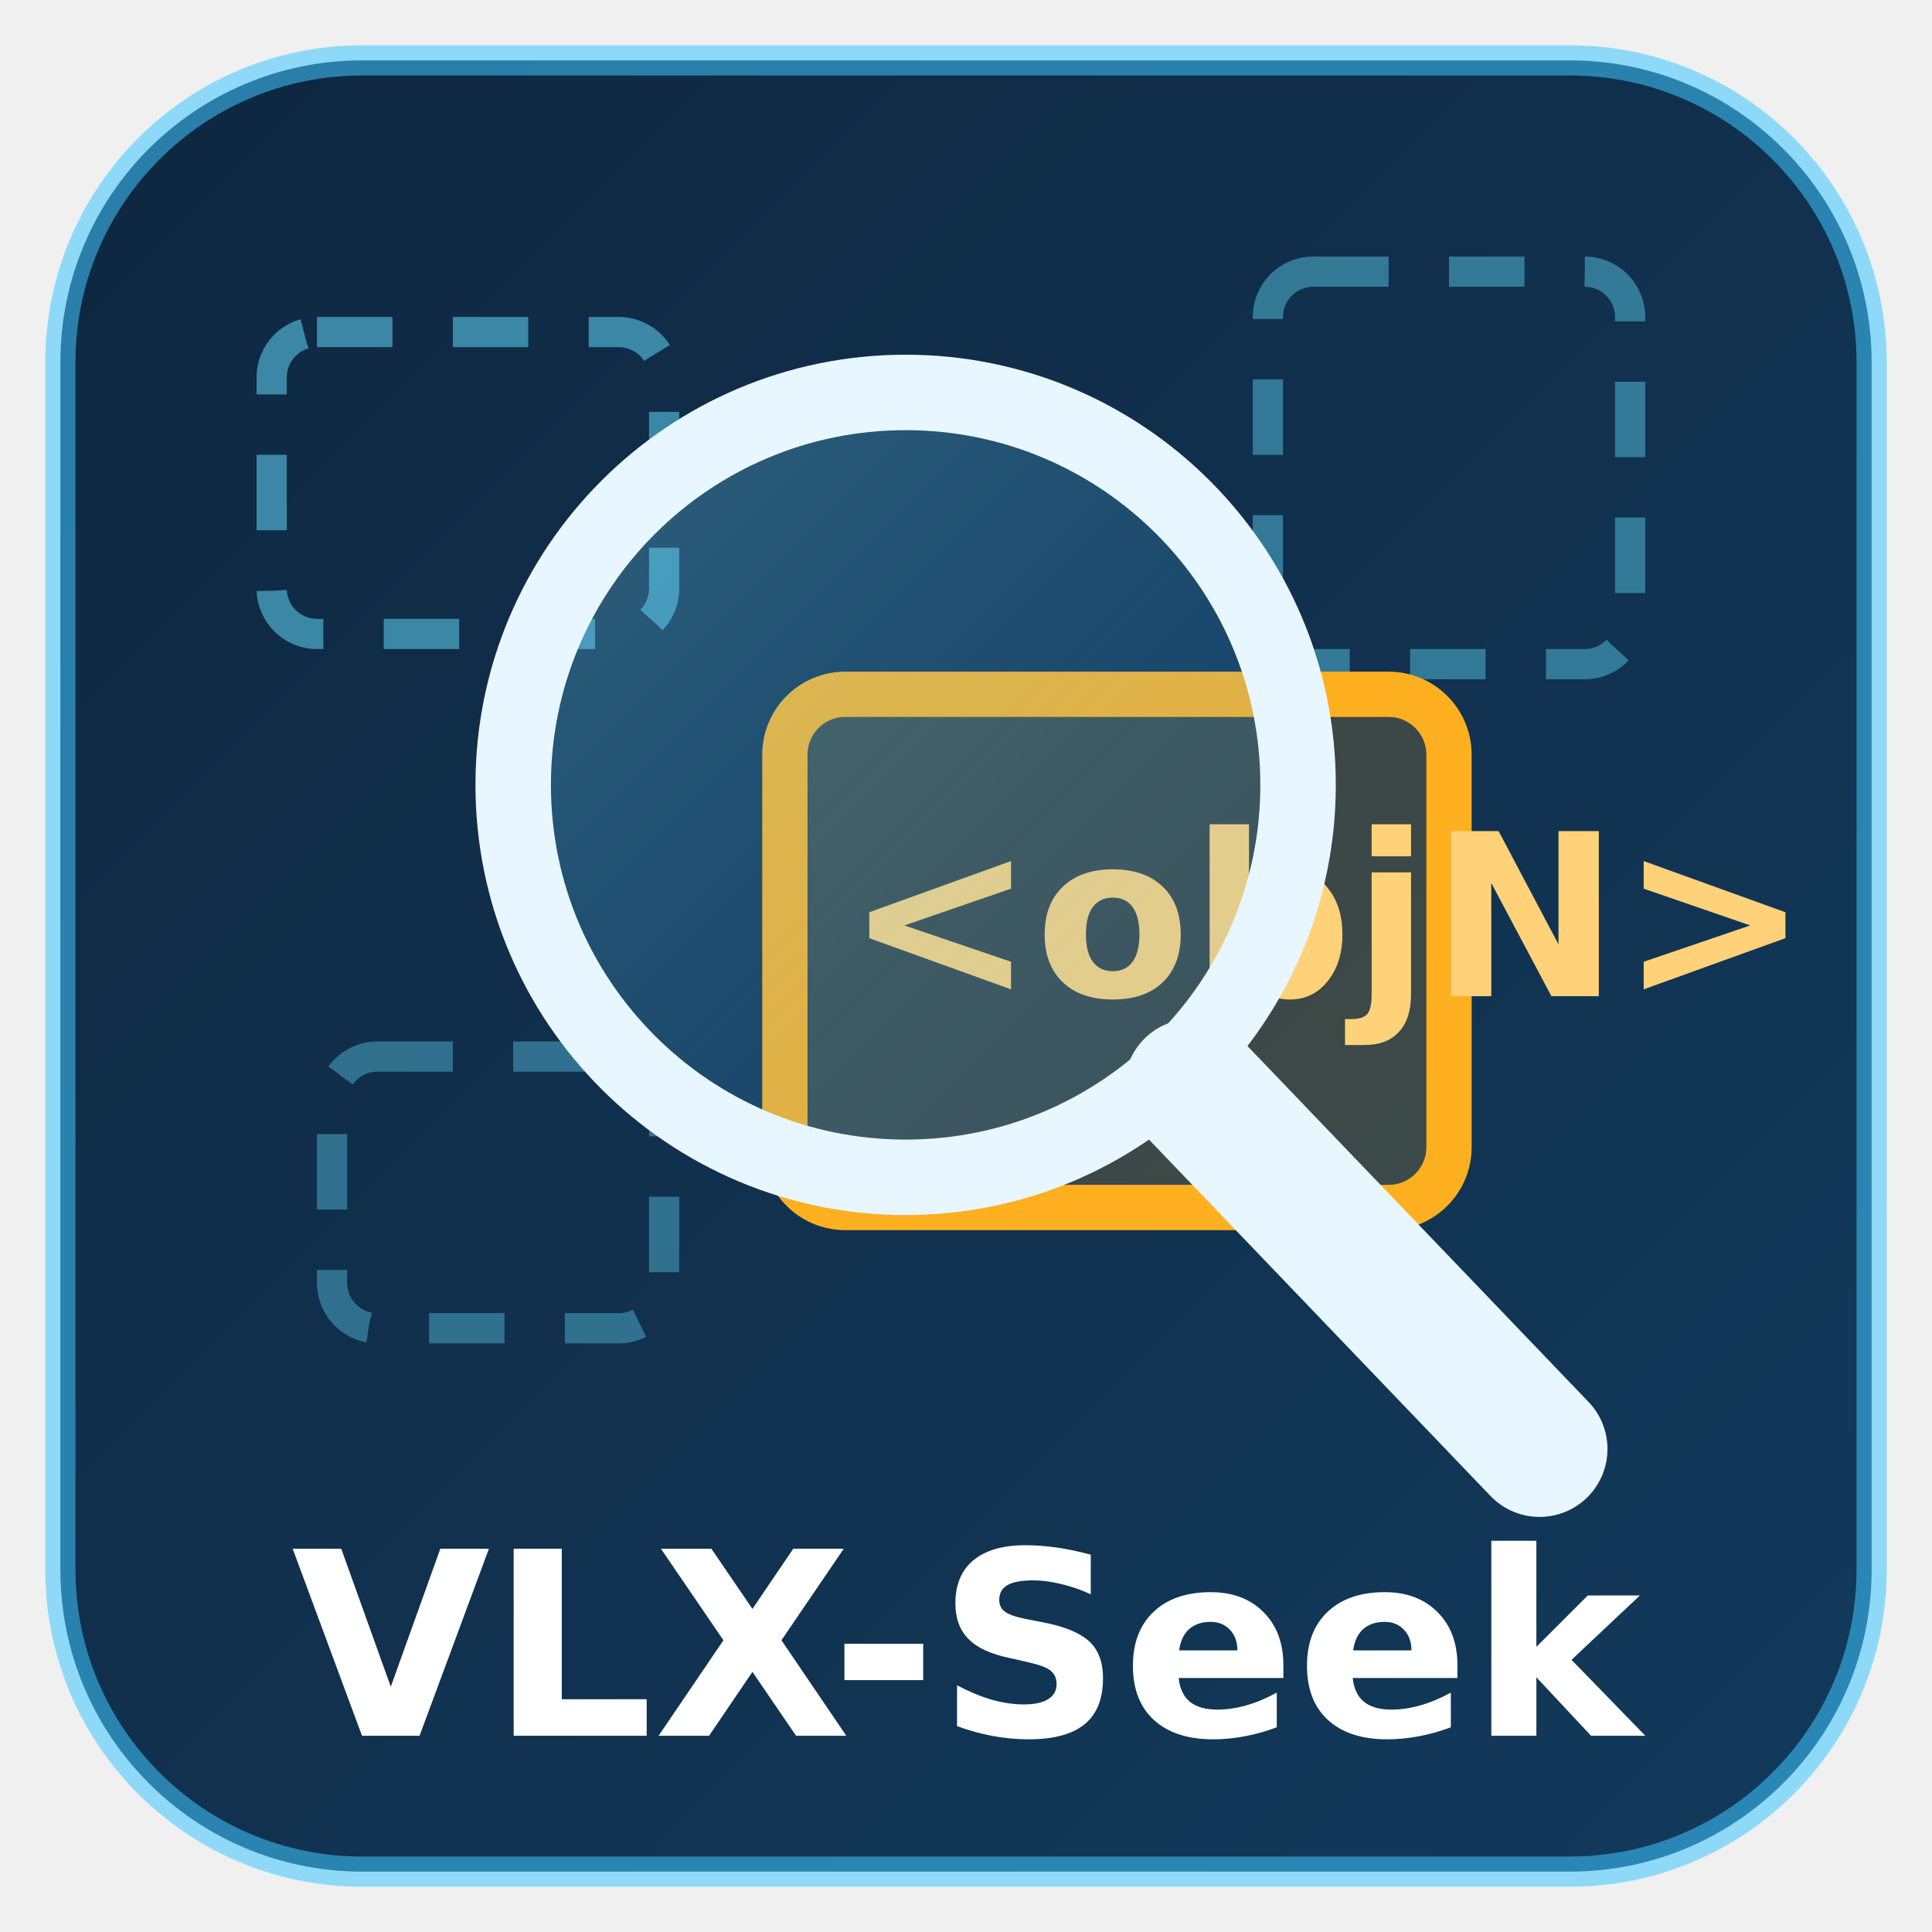
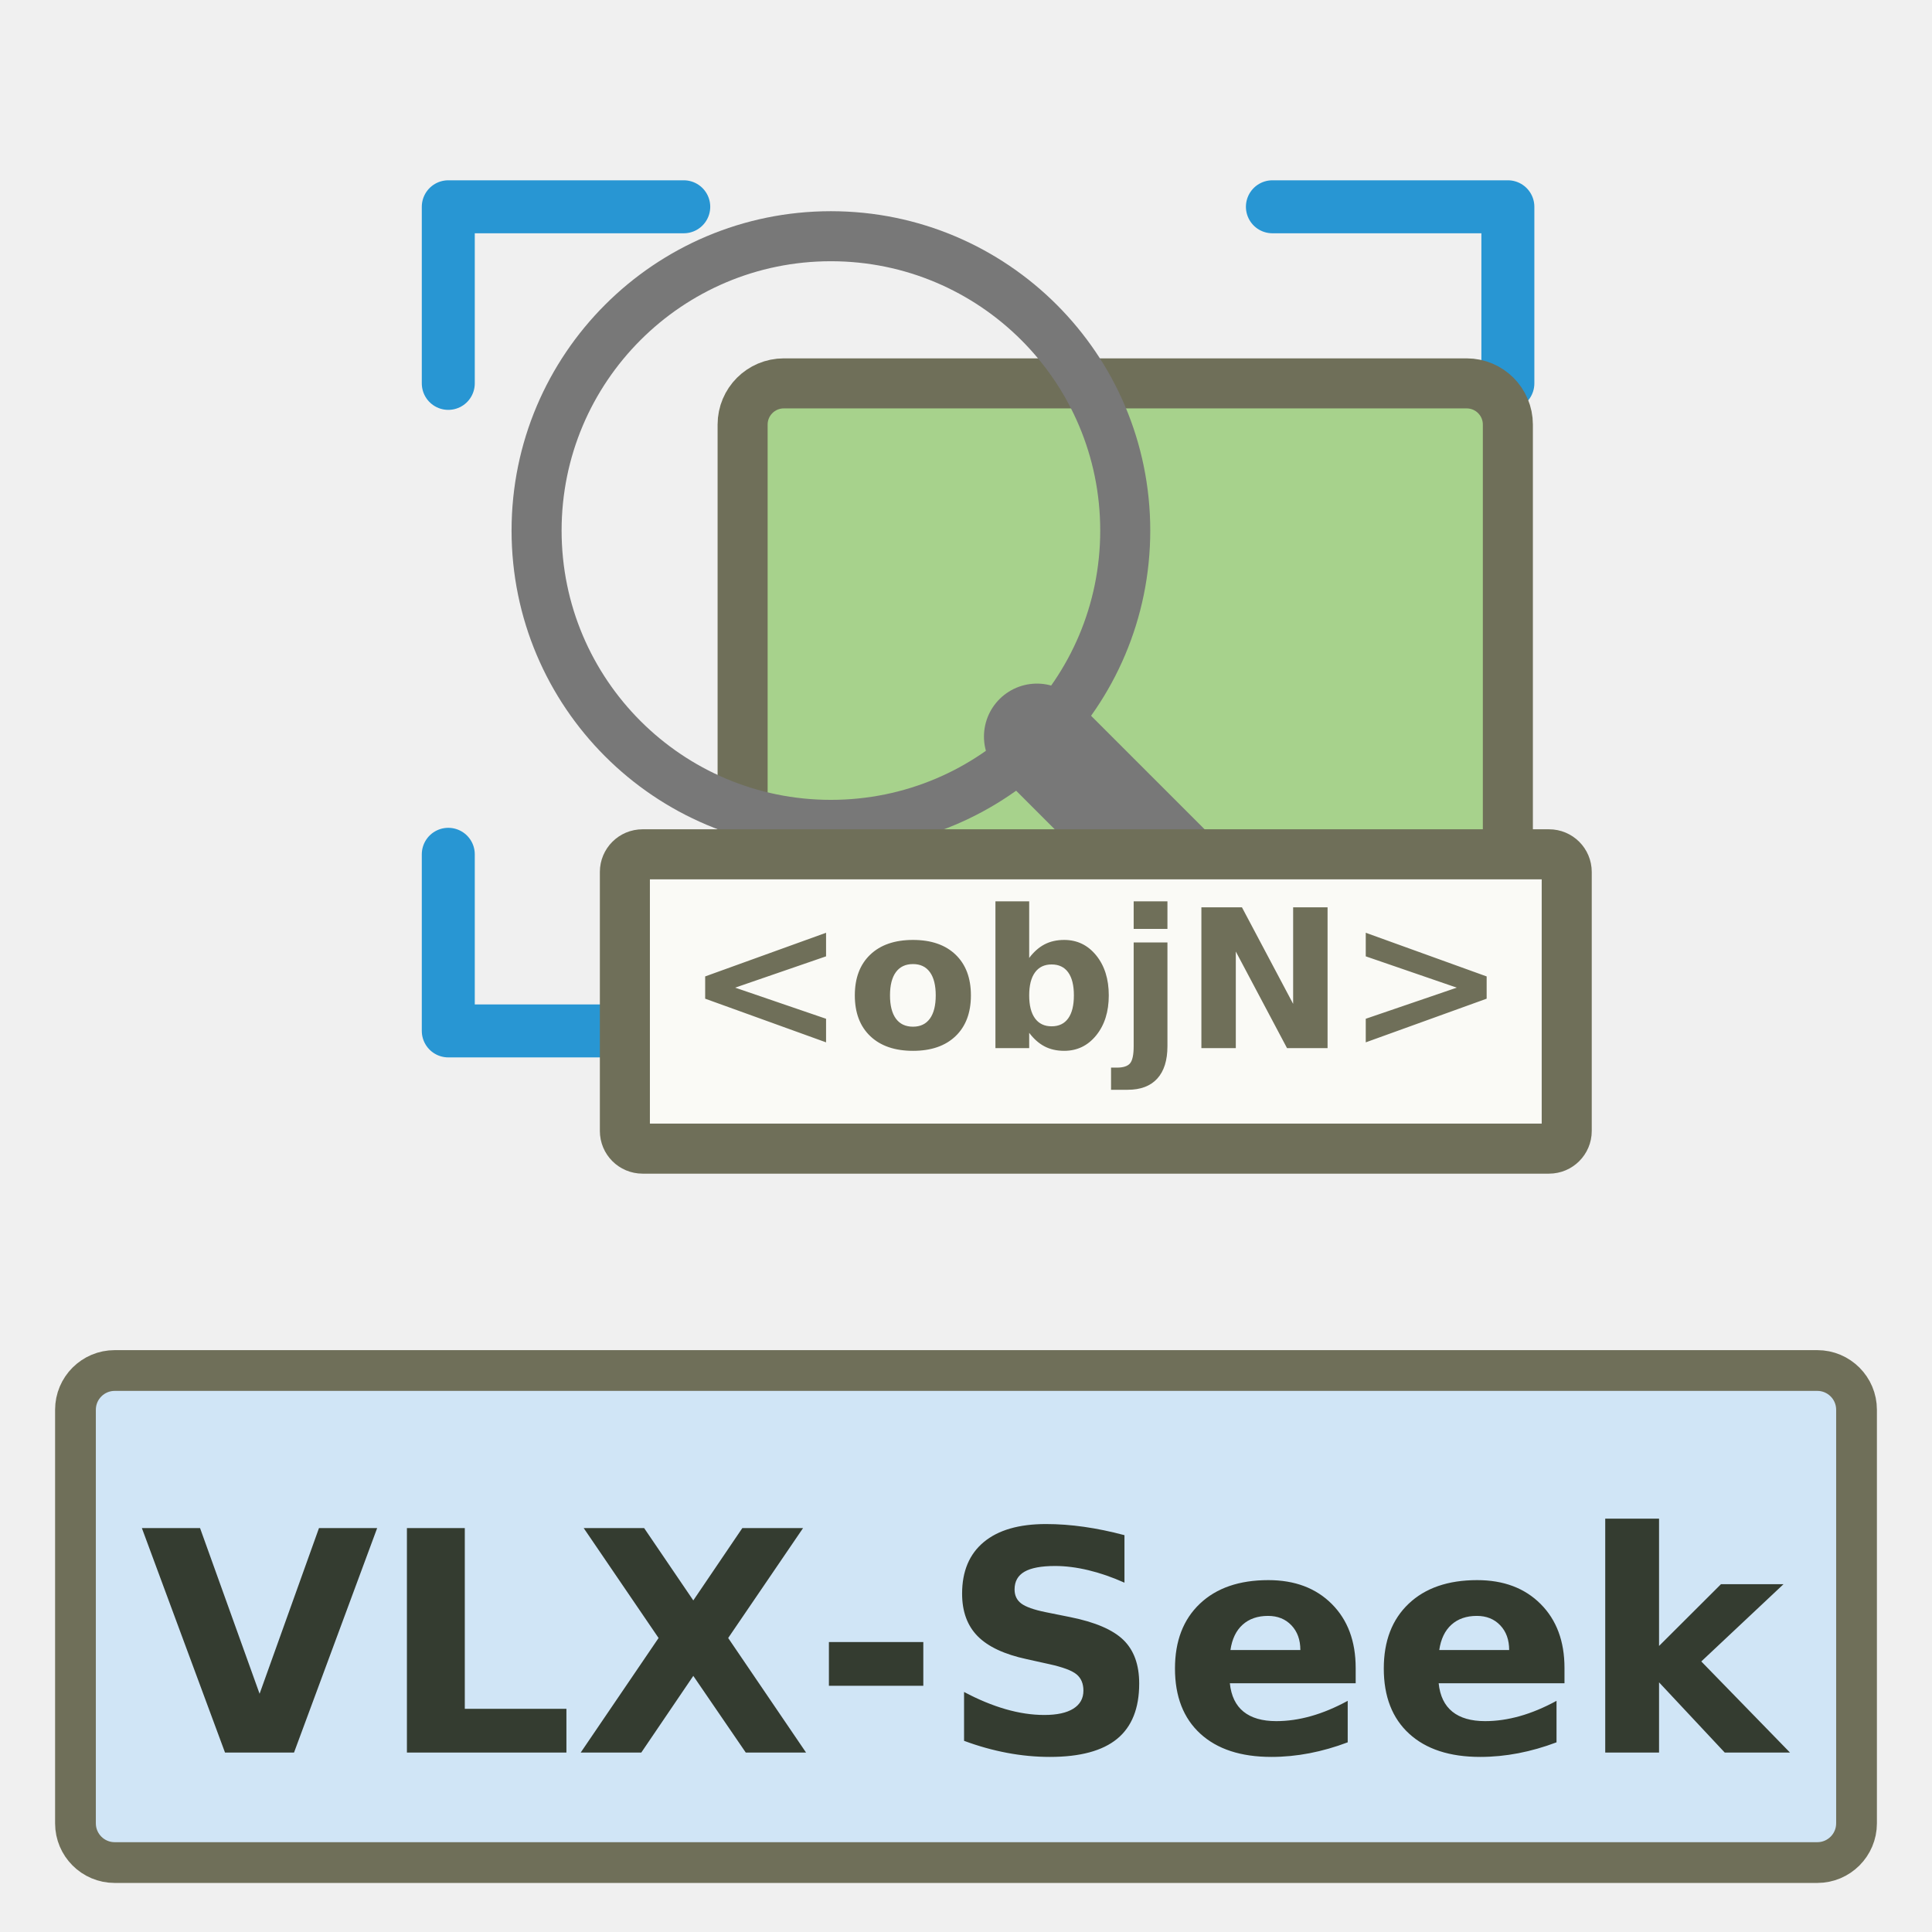
- <svg xmlns="http://www.w3.org/2000/svg" width="128" height="128" viewBox="0 0 128 128">
-   <defs>
-     <linearGradient id="bg" x1="0" y1="0" x2="1" y2="1">
-       <stop offset="0" stop-color="#0f2740" />
-       <stop offset="1" stop-color="#123a5c" />
-     </linearGradient>
-     <linearGradient id="lens" x1="0" y1="0" x2="1" y2="1">
-       <stop offset="0" stop-color="#7fe3ff" stop-opacity="0.30" />
-       <stop offset="1" stop-color="#2a9df4" stop-opacity="0.10" />
-     </linearGradient>
-   </defs>
-   <rect x="4" y="4" width="120" height="120" rx="20" fill="url(#bg)" />
-   <rect x="4" y="4" width="120" height="120" rx="20" fill="none" stroke="#3ec6ff" stroke-opacity="0.55" stroke-width="2" />
-   <rect x="18" y="22" width="26" height="20" rx="3" fill="none" stroke="#5fd3f3" stroke-opacity="0.55" stroke-width="2" stroke-dasharray="5 4" />
-   <rect x="84" y="18" width="24" height="26" rx="3" fill="none" stroke="#5fd3f3" stroke-opacity="0.45" stroke-width="2" stroke-dasharray="5 4" />
-   <rect x="22" y="70" width="22" height="18" rx="3" fill="none" stroke="#5fd3f3" stroke-opacity="0.40" stroke-width="2" stroke-dasharray="5 4" />
-   <rect x="52" y="46" width="44" height="34" rx="4" fill="#ffb020" fill-opacity="0.18" stroke="#ffb020" stroke-width="3" />
-   <text x="56" y="66" font-family="DejaVu Sans, Arial, sans-serif" font-size="15" font-weight="bold" fill="#ffd27a">&lt;objN&gt;</text>
-   <circle cx="60" cy="52" r="26" fill="url(#lens)" stroke="#e8f6ff" stroke-width="5" />
-   <line x1="79" y1="72" x2="102" y2="96" stroke="#e8f6ff" stroke-width="9" stroke-linecap="round" />
-   <text x="64" y="115" text-anchor="middle" font-family="DejaVu Sans, Arial, sans-serif" font-size="17" font-weight="bold" fill="#ffffff">VLX-Seek</text>
+ <svg xmlns="http://www.w3.org/2000/svg" width="128" height="128" viewBox="0 0 64 64" stroke="#6F6F59" stroke-width="1.35" stroke-linecap="round" stroke-linejoin="round">
+   <g stroke-width=".85" transform="translate(9 1) scale(1.95)">
+     <path d="M 3 6 V 3 H 7 M 17 3 H 21 V 6 M 21 14 V 17 H 17 M 7 17 H 3 V 14" fill="none" stroke="#2896D3" stroke-width="0.9" />
+     <rect x="8" y="6" width="13" height="10" rx="0.7" fill="#A7D28C" stroke="#6F6F59" />
+     <circle cx="9.5" cy="8.5" r="5" fill="none" stroke="#787878" />
+     <path d="M 13 12 L 19 18" fill="none" stroke="#787878" stroke-width="1.8" />
+     <rect x="6" y="14" width="16" height="5" rx="0.3" fill="#FAFAF6" stroke="#6F6F59" />
+     <path data-label="&lt;objN&gt;" d="M1499 -973 535 -641 1499 -311V-61L217 -524V-760L1499 -1223ZM2421 -891Q2302 -891 2239.5 -805.5Q2177 -720 2177 -559Q2177 -398 2239.5 -312.5Q2302 -227 2421 -227Q2538 -227 2600.0 -312.5Q2662 -398 2662 -559Q2662 -720 2600.0 -805.5Q2538 -891 2421 -891ZM2421 -1147Q2710 -1147 2872.5 -991.0Q3035 -835 3035 -559Q3035 -283 2872.5 -127.0Q2710 29 2421 29Q2131 29 1967.5 -127.0Q1804 -283 1804 -559Q1804 -835 1967.5 -991.0Q2131 -1147 2421 -1147ZM3891 -231Q4006 -231 4066.5 -315.0Q4127 -399 4127 -559Q4127 -719 4066.5 -803.0Q4006 -887 3891 -887Q3776 -887 3714.5 -802.5Q3653 -718 3653 -559Q3653 -400 3714.5 -315.5Q3776 -231 3891 -231ZM3653 -956Q3727 -1054 3817.0 -1100.5Q3907 -1147 4024 -1147Q4231 -1147 4364.0 -982.5Q4497 -818 4497 -559Q4497 -300 4364.0 -135.5Q4231 29 4024 29Q3907 29 3817.0 -17.5Q3727 -64 3653 -162V0H3295V-1556H3653ZM4761 -1120H5119V-20Q5119 205 5011.0 323.5Q4903 442 4698 442H4521V207H4583Q4685 207 4723.0 161.0Q4761 115 4761 -20ZM4761 -1556H5119V-1264H4761ZM5479 -1493H5909L6452 -469V-1493H6817V0H6387L5844 -1024V0H5479ZM7222 -973V-1223L8504 -760V-524L7222 -61V-311L8187 -641Z" transform="translate(7.01622 17.29209) scale(0.001602)" fill="#6F6F59" stroke="none" />
+   </g>
+   <rect x="2.5" y="45.4" width="59" height="16.3" rx="1.3" fill="#D0E5F6" stroke="#6F6F59" />
+   <g data-plugin-name="VLX-Seek" data-name-lines="1">
+     <path data-label="VLX-Seek" d="M10 -1493H397L793 -391L1188 -1493H1575L1022 0H563ZM1773 -1493H2158V-291H2834V0H1773ZM3910 -762 4428 0H4027L3678 -510L3332 0H2929L3447 -762L2949 -1493H3351L3678 -1012L4004 -1493H4408ZM4580 -735H5208V-444H4580ZM6546 -1446V-1130Q6423 -1185 6306.0 -1213.0Q6189 -1241 6085 -1241Q5947 -1241 5881.0 -1203.0Q5815 -1165 5815 -1085Q5815 -1025 5859.5 -991.5Q5904 -958 6021 -934L6185 -901Q6434 -851 6539.0 -749.0Q6644 -647 6644 -459Q6644 -212 6497.5 -91.5Q6351 29 6050 29Q5908 29 5765.0 2.0Q5622 -25 5479 -78V-403Q5622 -327 5755.5 -288.5Q5889 -250 6013 -250Q6139 -250 6206.0 -292.0Q6273 -334 6273 -412Q6273 -482 6227.5 -520.0Q6182 -558 6046 -588L5897 -621Q5673 -669 5569.5 -774.0Q5466 -879 5466 -1057Q5466 -1280 5610.0 -1400.0Q5754 -1520 6024 -1520Q6147 -1520 6277.0 -1501.5Q6407 -1483 6546 -1446ZM8084 -563V-461H7247Q7260 -335 7338.0 -272.0Q7416 -209 7556 -209Q7669 -209 7787.5 -242.5Q7906 -276 8031 -344V-68Q7904 -20 7777.0 4.5Q7650 29 7523 29Q7219 29 7050.5 -125.5Q6882 -280 6882 -559Q6882 -833 7047.5 -990.0Q7213 -1147 7503 -1147Q7767 -1147 7925.5 -988.0Q8084 -829 8084 -563ZM7716 -682Q7716 -784 7656.5 -846.5Q7597 -909 7501 -909Q7397 -909 7332.0 -850.5Q7267 -792 7251 -682ZM9473 -563V-461H8636Q8649 -335 8727.0 -272.0Q8805 -209 8945 -209Q9058 -209 9176.5 -242.5Q9295 -276 9420 -344V-68Q9293 -20 9166.0 4.5Q9039 29 8912 29Q8608 29 8439.5 -125.5Q8271 -280 8271 -559Q8271 -833 8436.5 -990.0Q8602 -1147 8892 -1147Q9156 -1147 9314.5 -988.0Q9473 -829 9473 -563ZM9105 -682Q9105 -784 9045.5 -846.5Q8986 -909 8890 -909Q8786 -909 8721.0 -850.5Q8656 -792 8640 -682ZM9744 -1556H10102V-709L10514 -1120H10930L10383 -606L10973 0H10539L10102 -467V0H9744Z" transform="translate(4.6502 58.05557) scale(0.00498)" fill="#343C30" stroke="none" />
+   </g>
</svg>
